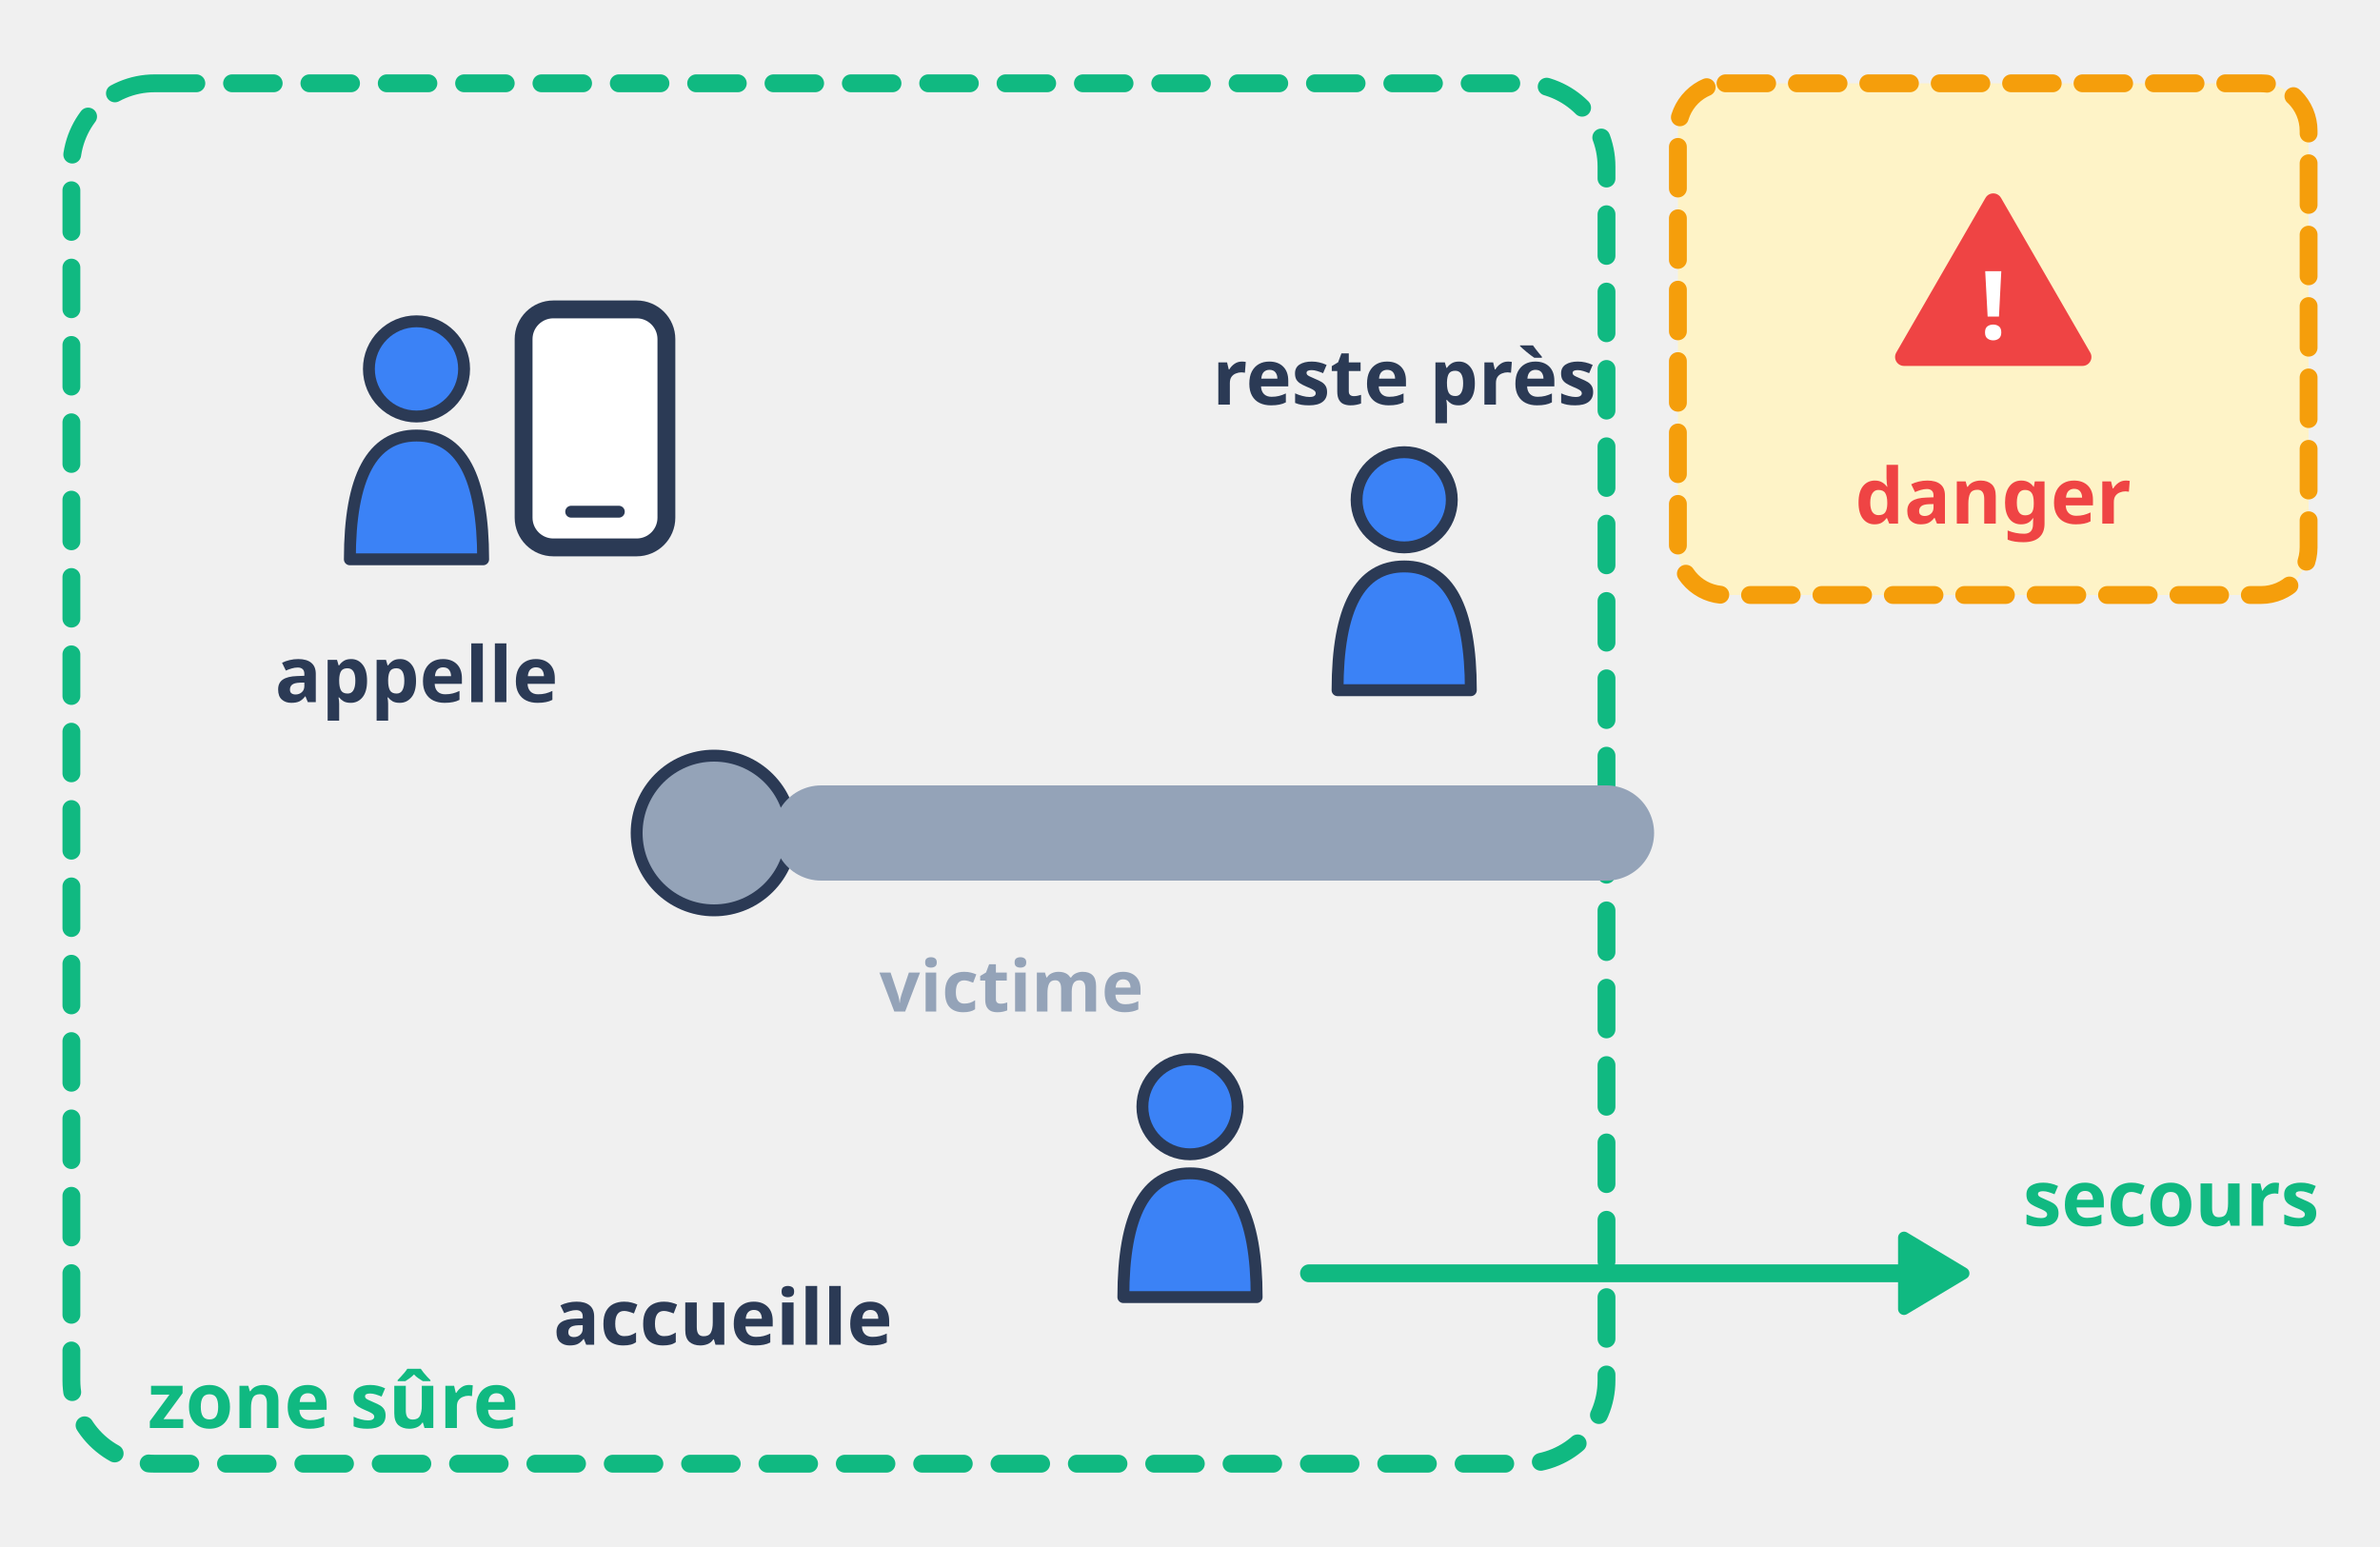
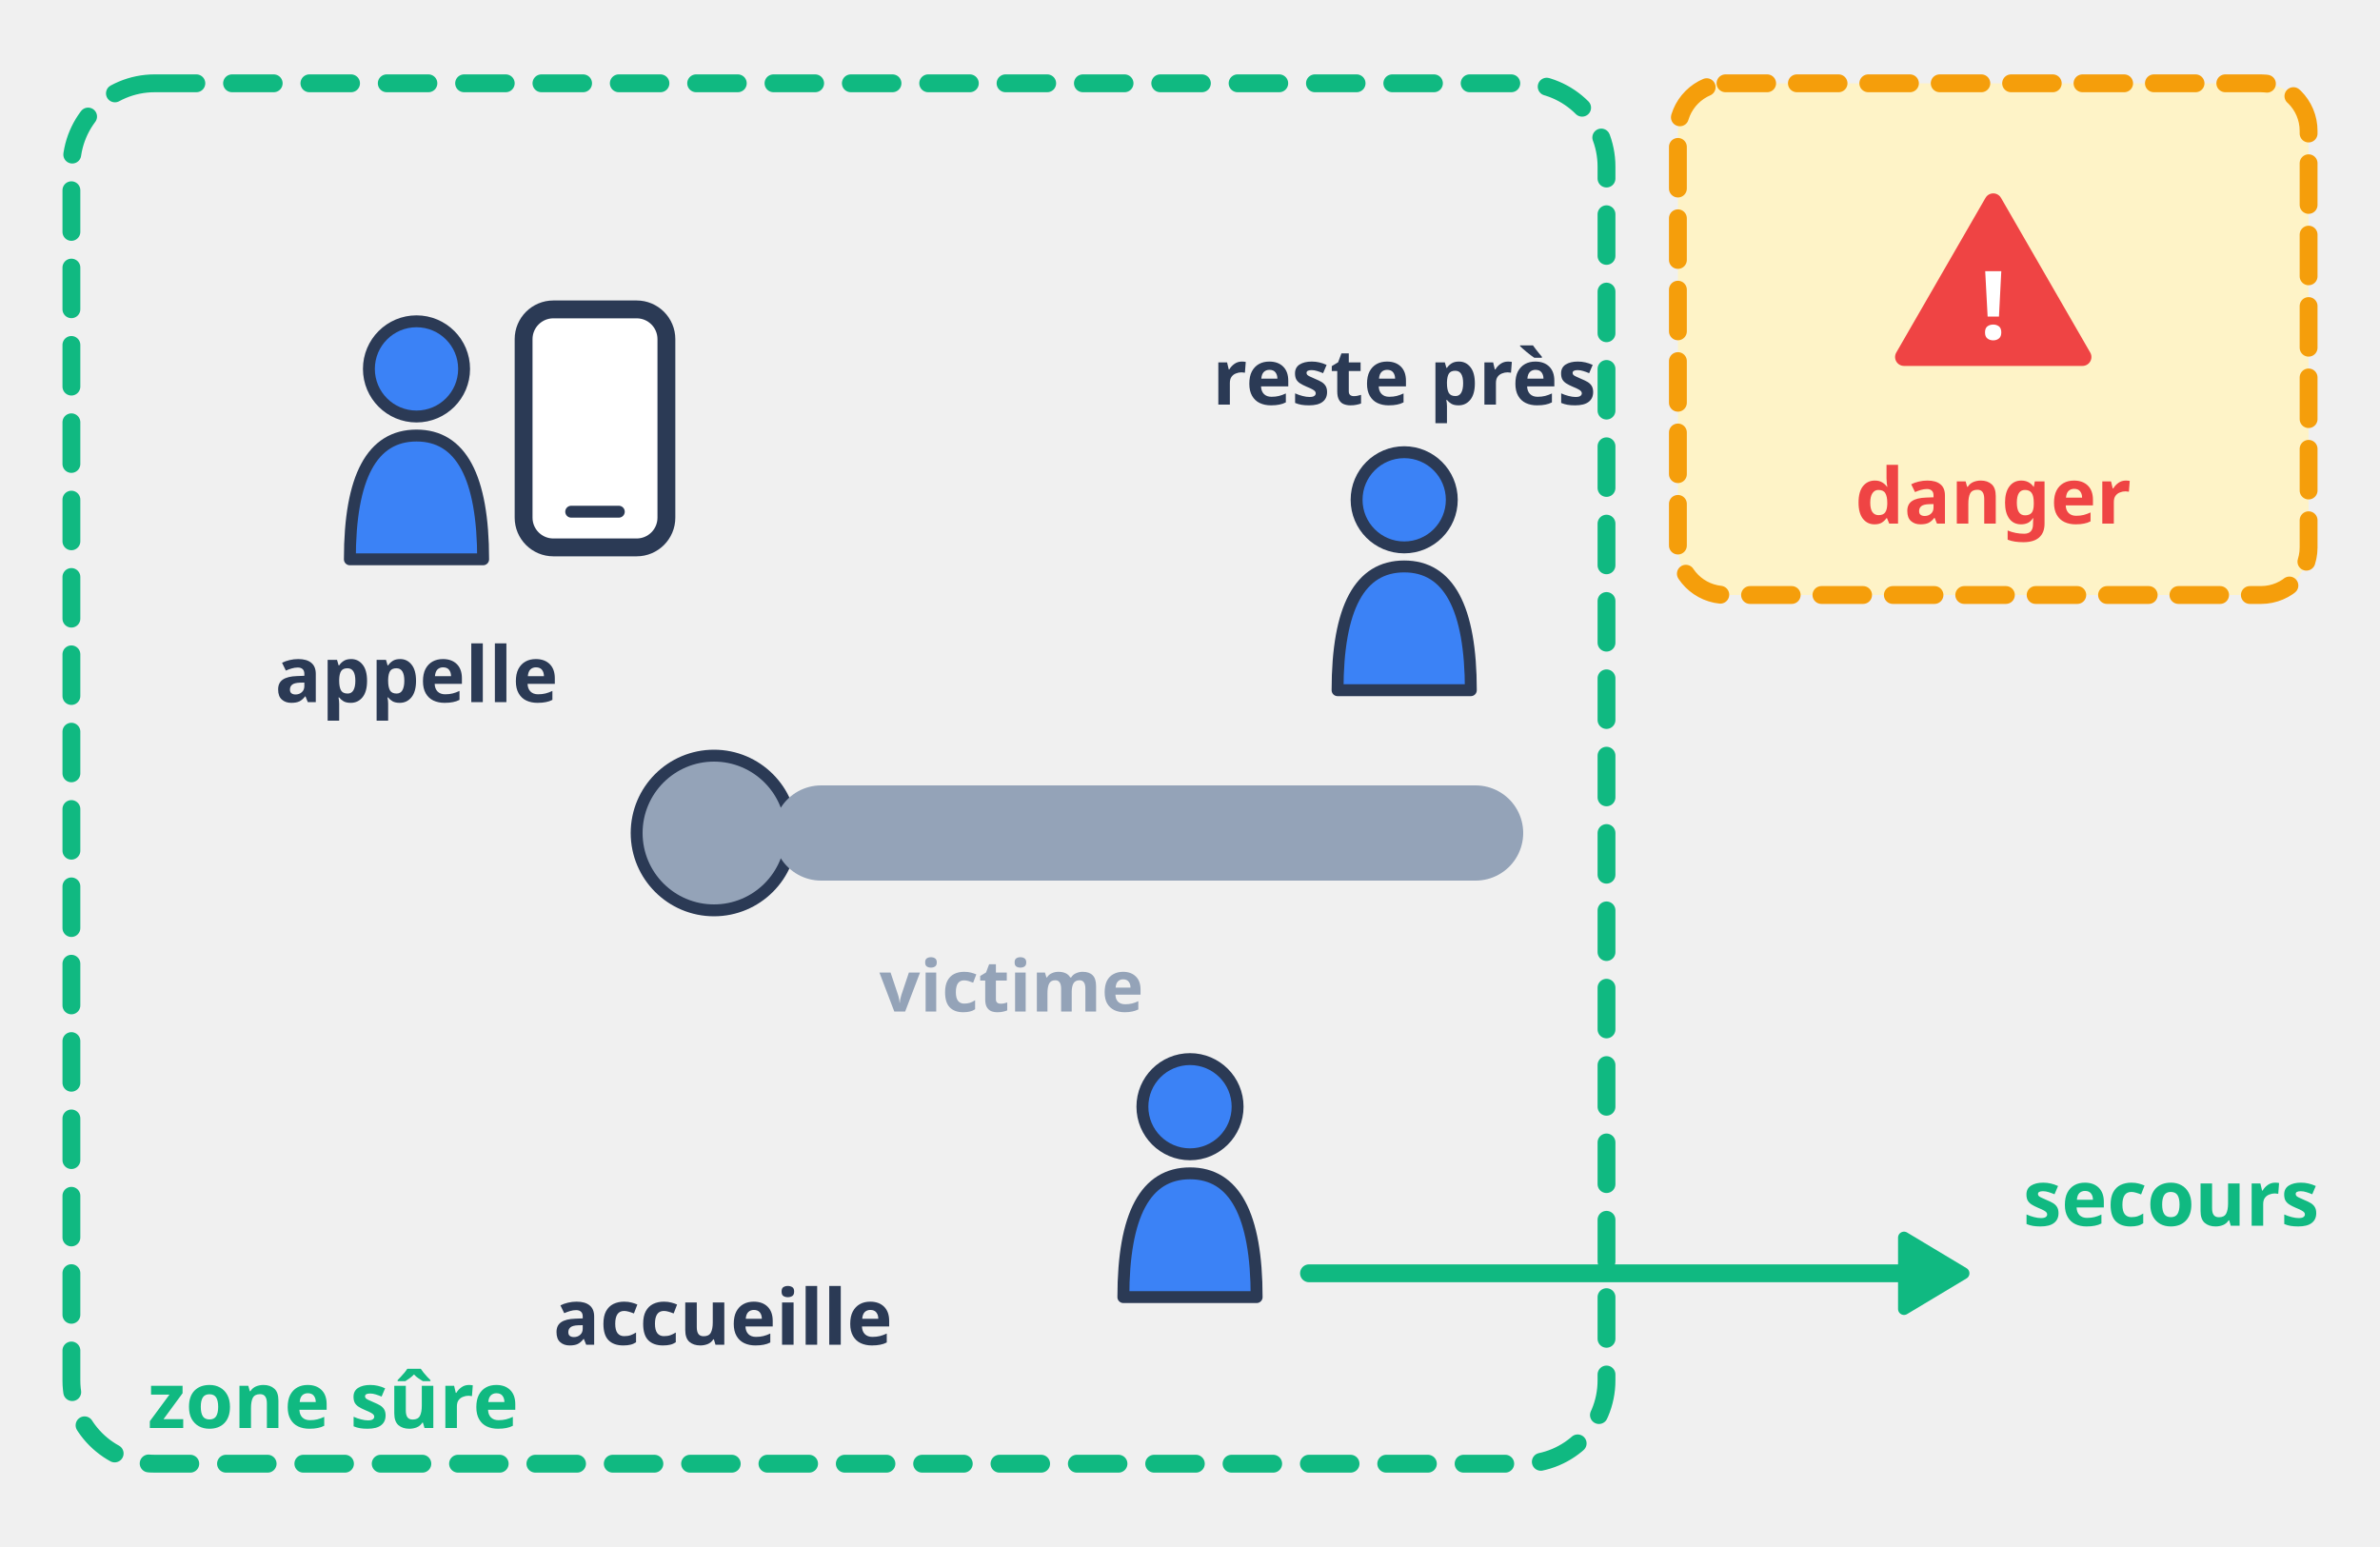
<svg xmlns="http://www.w3.org/2000/svg" viewBox="0 0 400 260" role="img">
  <style>@media (prefers-reduced-motion: reduce){*{animation:none!important}}</style>
  <g font-family="system-ui, sans-serif" font-weight="600" text-anchor="middle" stroke-linecap="round" stroke-linejoin="round">
    <rect x="282" y="14" width="106" height="86" rx="8" fill="#FEF3C7" stroke="#F59E0B" stroke-width="3" stroke-dasharray="7 5" />
    <path d="M335 34L350 60H320Z" stroke="#EF4444" stroke-width="3" fill="#EF4444" />
    <text x="335" y="57" font-size="16" fill="#FFFFFF">!</text>
    <text x="335" y="88" font-size="13" fill="#EF4444">danger</text>
    <rect x="12" y="14" width="258" height="232" rx="14" fill="none" stroke="#10B981" stroke-width="3" stroke-dasharray="7 6" />
    <text x="56" y="240" font-size="13" fill="#10B981">zone sûre</text>
    <circle cx="120" cy="140" r="13" fill="#94A3B8" stroke="#2B3A55" stroke-width="2" />
-     <path d="M138 140L270 140" stroke="#94A3B8" stroke-width="16" fill="none" />
+     <path d="M138 140L248 140" stroke="#94A3B8" stroke-width="16" fill="none" />
    <text x="170" y="170" font-size="12" fill="#94A3B8">victime</text>
    <circle cx="70" cy="62" r="8" fill="#3B82F6" stroke="#2B3A55" stroke-width="2" />
    <path d="M58.8 94Q58.8 73.2 70 73.2Q81.2 73.2 81.2 94Z" stroke="#2B3A55" stroke-width="2" fill="#3B82F6" />
    <rect x="88" y="52" width="24" height="40" rx="5" fill="#FFFFFF" stroke="#2B3A55" stroke-width="3" />
    <path d="M96 86H104" stroke="#2B3A55" stroke-width="2" fill="none" />
    <text x="70" y="118" font-size="13" fill="#2B3A55">appelle</text>
    <circle cx="236" cy="84" r="8" fill="#3B82F6" stroke="#2B3A55" stroke-width="2" />
    <path d="M224.8 116Q224.8 95.2 236 95.2Q247.2 95.2 247.2 116Z" stroke="#2B3A55" stroke-width="2" fill="#3B82F6" />
    <text x="236" y="68" font-size="13" fill="#2B3A55">reste près</text>
    <circle cx="200" cy="186" r="8" fill="#3B82F6" stroke="#2B3A55" stroke-width="2" />
    <path d="M188.8 218Q188.8 197.2 200 197.2Q211.2 197.2 211.2 218Z" stroke="#2B3A55" stroke-width="2" fill="#3B82F6" />
    <text x="150" y="226" font-size="13" fill="#2B3A55" text-anchor="end">accueille</text>
    <g>
      <line x1="220" y1="214" x2="322.0" y2="214.0" stroke="#10B981" stroke-width="3" />
      <polygon points="330,214 320.0,220.0 320.0,208.0" fill="#10B981" stroke="#10B981" stroke-width="2" />
    </g>
    <text x="340" y="206" font-size="13" fill="#10B981" text-anchor="start">secours</text>
  </g>
</svg>
